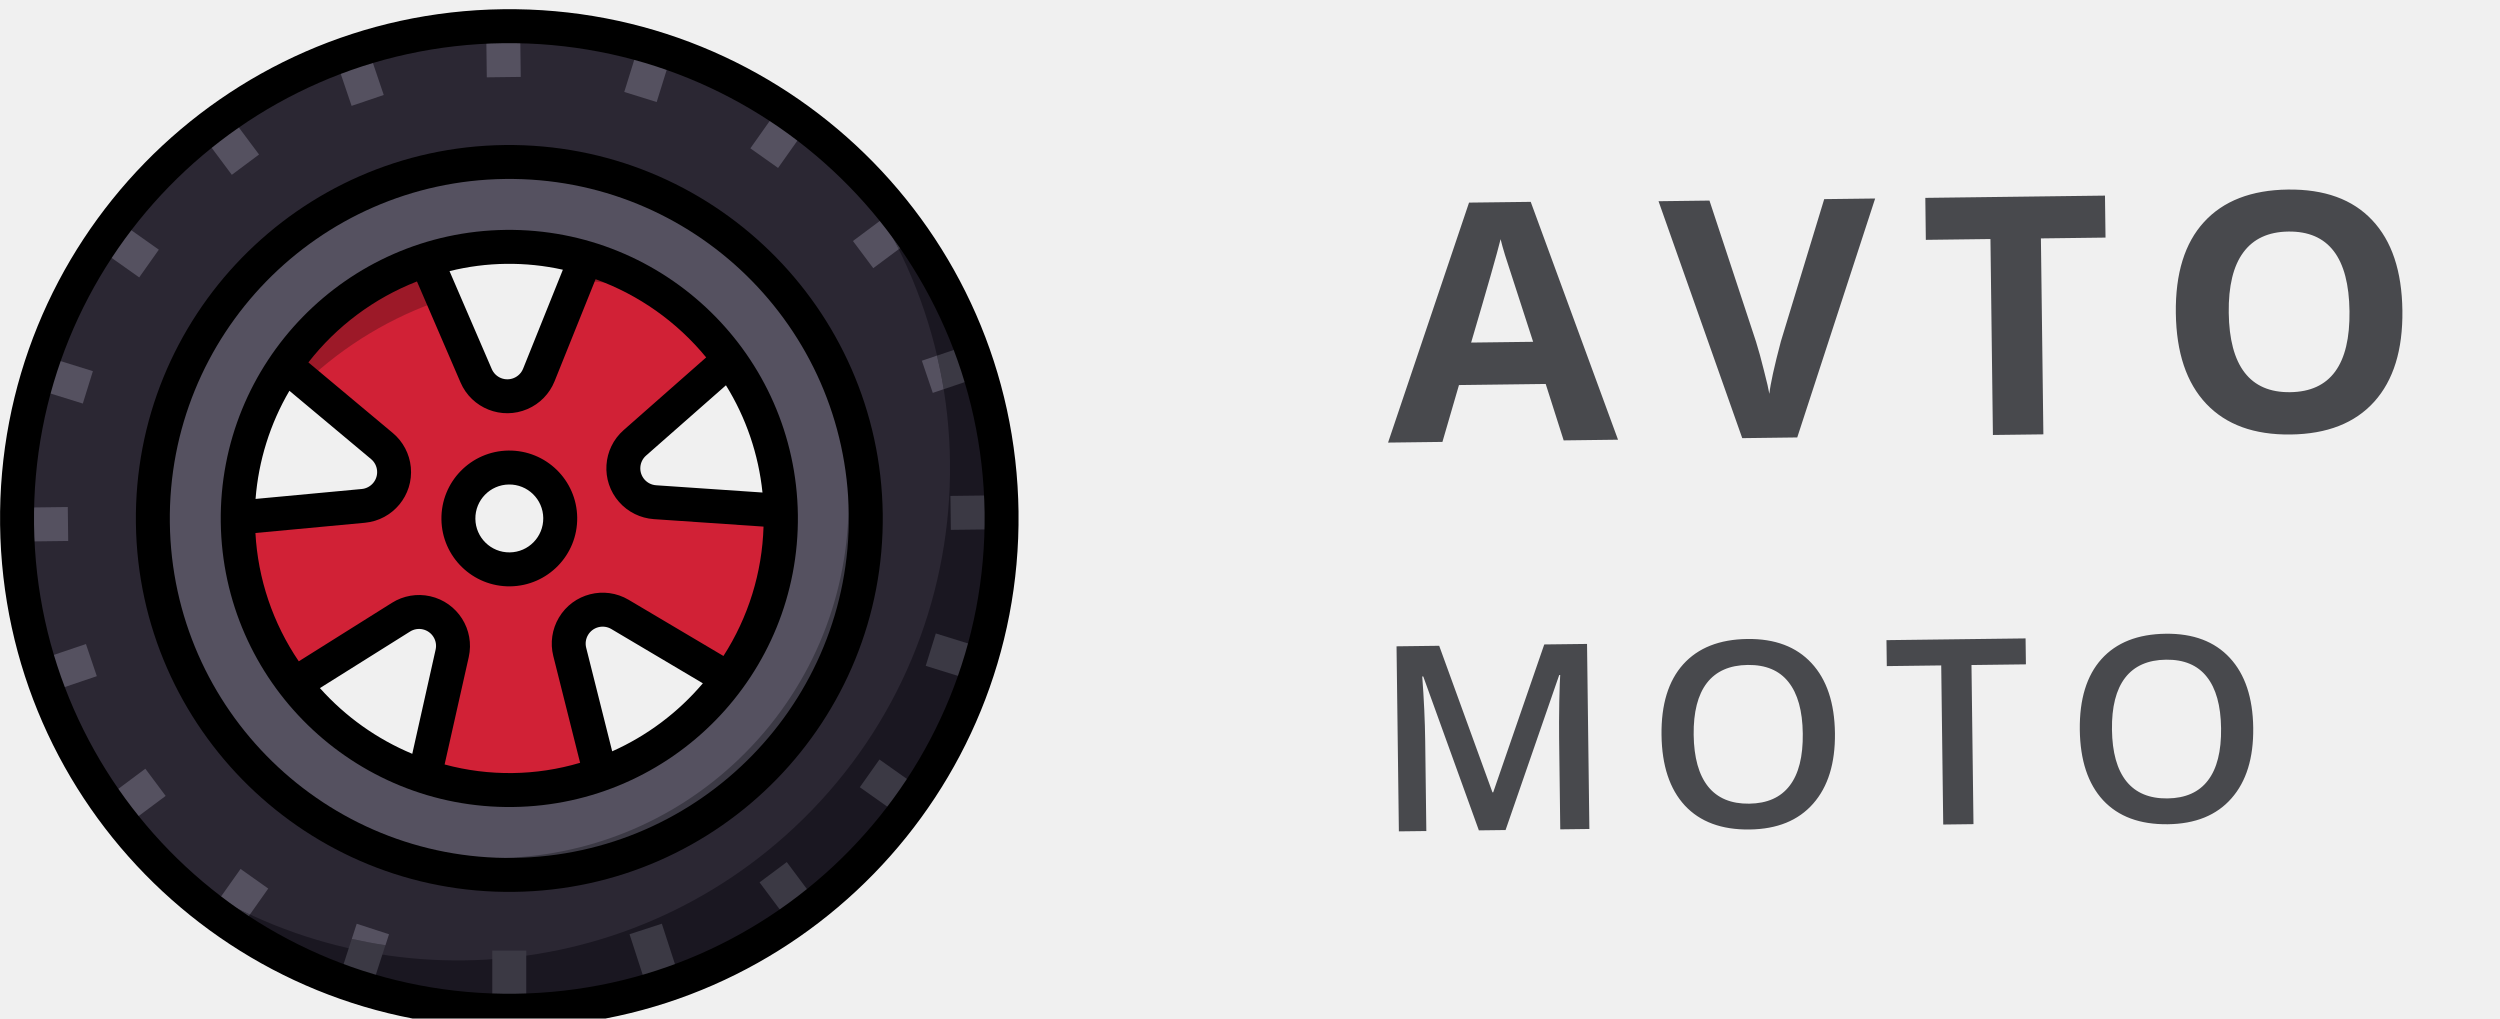
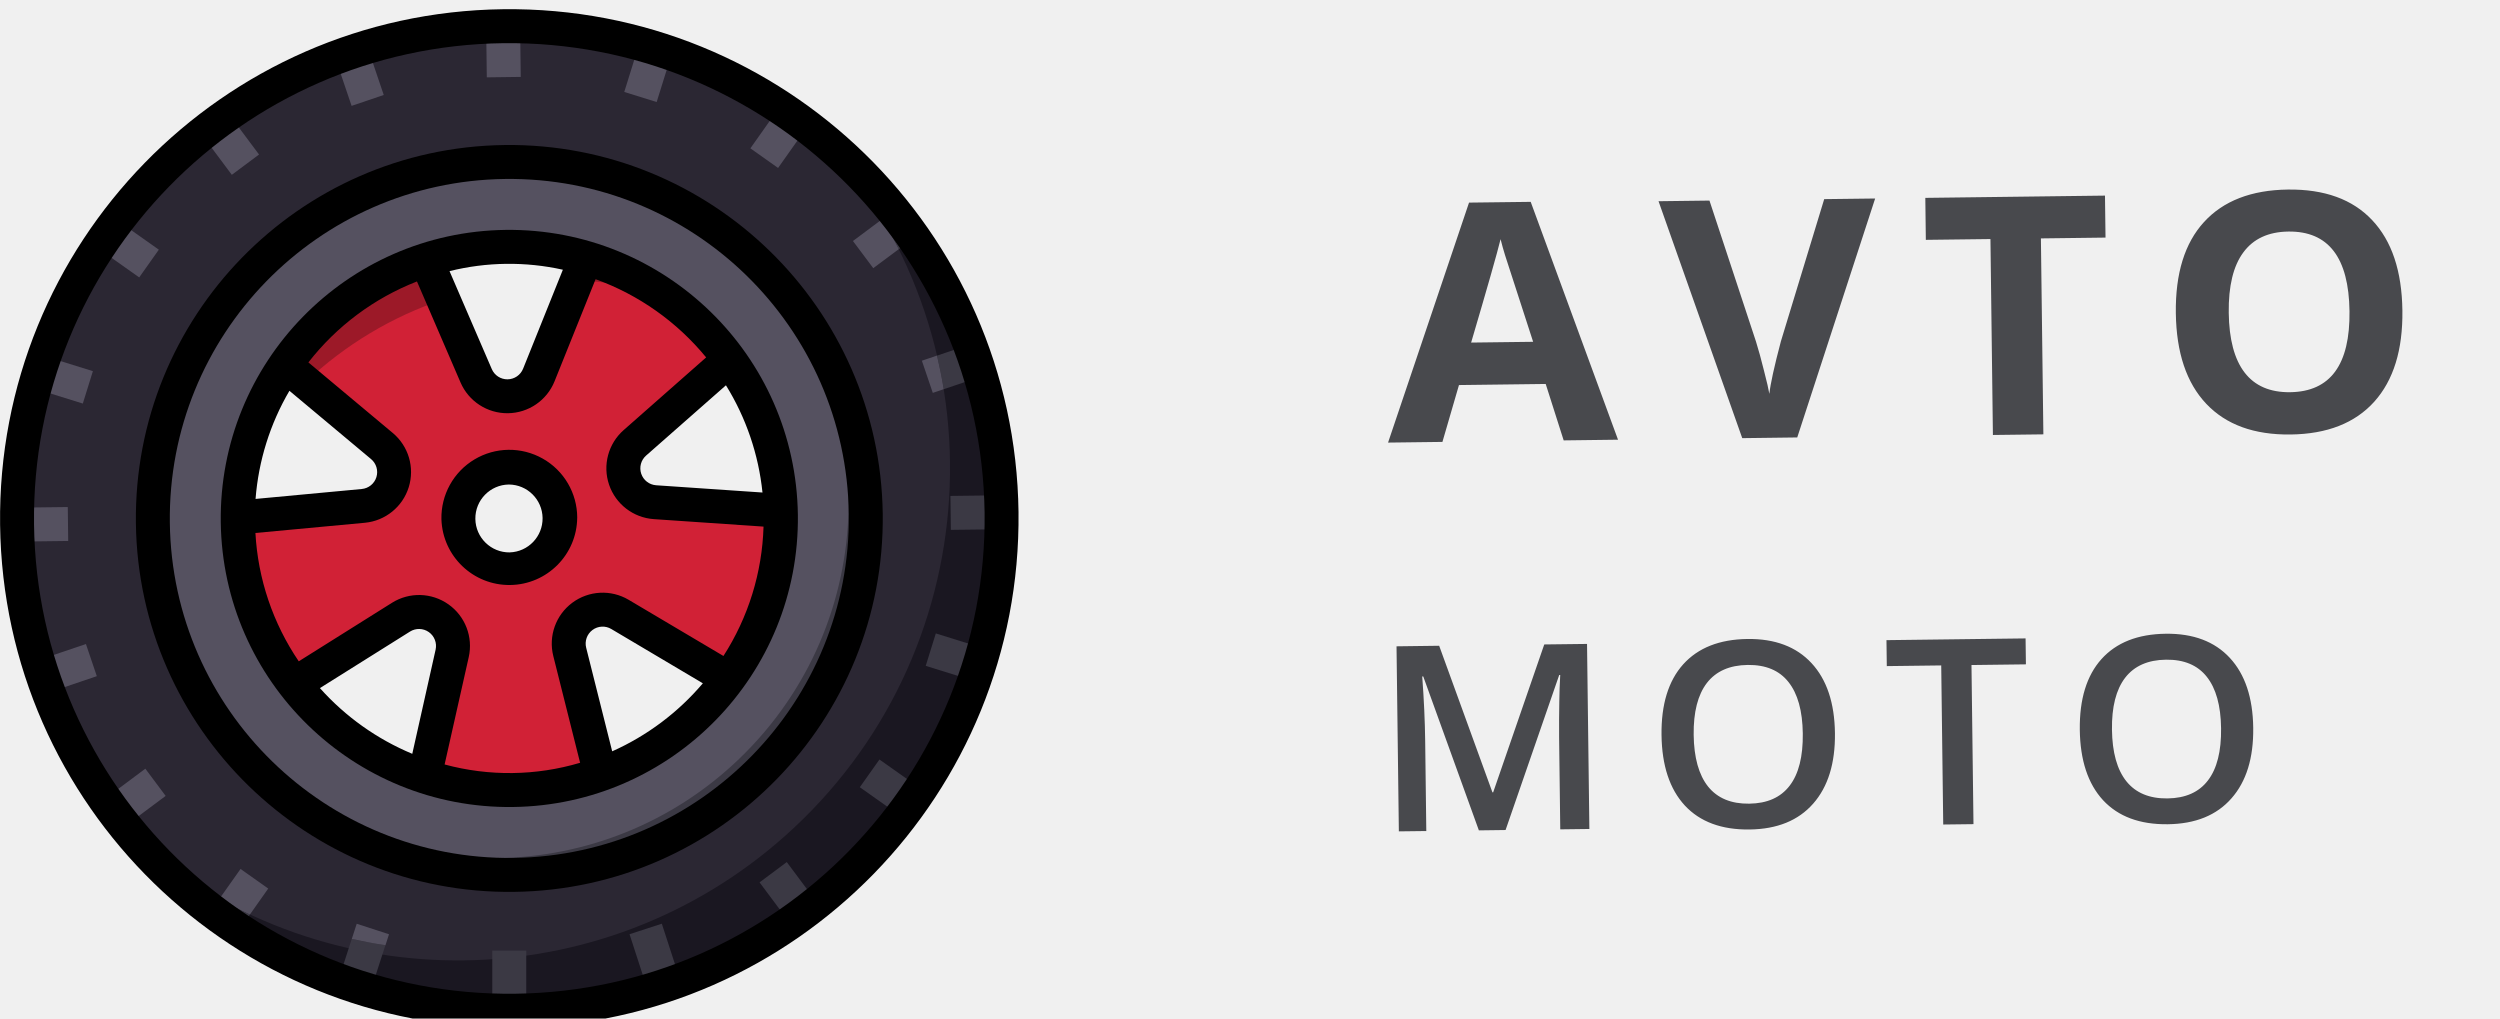
- <svg xmlns="http://www.w3.org/2000/svg" width="135" height="55" viewBox="0 0 135 55" fill="none">
-   <path d="M84.438 23.781L83.468 20.734L78.784 20.793L77.891 23.863L74.955 23.9L79.328 10.941L82.659 10.9L87.373 23.744L84.438 23.781ZM82.789 18.457C81.893 15.697 81.387 14.136 81.271 13.774C81.161 13.412 81.081 13.126 81.032 12.915C80.848 13.668 80.317 15.529 79.441 18.499L82.789 18.457ZM98.507 10.753L101.258 10.719L97.051 23.622L94.081 23.66L89.561 10.866L92.311 10.831L94.824 18.447C94.965 18.896 95.109 19.422 95.257 20.023C95.411 20.619 95.507 21.034 95.545 21.268C95.603 20.728 95.811 19.782 96.169 18.43L98.507 10.753ZM110.342 23.455L107.617 23.489L107.484 12.908L103.995 12.952L103.967 10.685L113.669 10.563L113.698 12.83L110.209 12.874L110.342 23.455ZM129.729 16.769C129.756 18.895 129.249 20.537 128.209 21.692C127.168 22.848 125.664 23.438 123.695 23.463C121.727 23.488 120.208 22.936 119.139 21.806C118.07 20.677 117.522 19.043 117.495 16.905C117.468 14.766 117.975 13.128 119.016 11.99C120.062 10.846 121.572 10.261 123.547 10.236C125.521 10.212 127.037 10.761 128.094 11.884C129.157 13.008 129.702 14.636 129.729 16.769ZM120.352 16.887C120.37 18.322 120.656 19.399 121.21 20.119C121.764 20.839 122.583 21.192 123.667 21.178C125.84 21.151 126.909 19.693 126.873 16.805C126.836 13.91 125.737 12.477 123.575 12.504C122.491 12.518 121.679 12.894 121.137 13.633C120.596 14.367 120.334 15.451 120.352 16.887Z" fill="#48494D" />
-   <path d="M79.859 44.84L76.856 36.53L76.801 36.531C76.894 37.769 76.947 38.931 76.961 40.016L77.022 44.876L75.539 44.894L75.413 34.901L77.716 34.872L80.592 42.786L80.633 42.786L83.39 34.8L85.7 34.772L85.826 44.765L84.254 44.785L84.192 39.843C84.185 39.346 84.189 38.699 84.201 37.901C84.219 37.103 84.235 36.62 84.251 36.451L84.197 36.452L81.301 44.822L79.859 44.84ZM99.087 39.587C99.107 41.214 98.715 42.484 97.911 43.396C97.111 44.309 95.966 44.774 94.476 44.793C92.968 44.812 91.802 44.38 90.98 43.497C90.162 42.609 89.743 41.341 89.722 39.691C89.701 38.041 90.091 36.77 90.891 35.875C91.696 34.981 92.852 34.524 94.36 34.505C95.846 34.487 97 34.921 97.822 35.809C98.645 36.696 99.066 37.956 99.087 39.587ZM91.458 39.683C91.474 40.913 91.734 41.844 92.239 42.476C92.743 43.103 93.483 43.411 94.458 43.398C95.429 43.386 96.156 43.063 96.641 42.428C97.13 41.792 97.366 40.853 97.35 39.609C97.335 38.383 97.077 37.457 96.577 36.829C96.082 36.202 95.349 35.895 94.378 35.907C93.398 35.919 92.662 36.245 92.168 36.885C91.68 37.524 91.443 38.457 91.458 39.683ZM106.568 44.504L104.934 44.525L104.826 35.933L101.887 35.97L101.869 34.568L109.381 34.474L109.399 35.875L106.46 35.912L106.568 44.504ZM121.674 39.303C121.695 40.93 121.303 42.2 120.498 43.112C119.698 44.025 118.554 44.49 117.063 44.509C115.555 44.528 114.39 44.096 113.567 43.213C112.749 42.325 112.33 41.057 112.309 39.407C112.289 37.758 112.678 36.486 113.478 35.592C114.283 34.697 115.439 34.241 116.948 34.222C118.433 34.203 119.587 34.637 120.41 35.525C121.232 36.413 121.654 37.672 121.674 39.303ZM114.046 39.399C114.061 40.63 114.321 41.561 114.826 42.192C115.331 42.819 116.071 43.127 117.046 43.115C118.017 43.102 118.744 42.779 119.228 42.144C119.717 41.509 119.954 40.569 119.938 39.325C119.923 38.099 119.665 37.173 119.165 36.546C118.669 35.918 117.936 35.611 116.965 35.623C115.986 35.635 115.249 35.961 114.756 36.601C114.267 37.241 114.03 38.173 114.046 39.399Z" fill="#48494D" />
-   <g clip-path="url(#clip0)">
-     <path d="M42.154 27.581L35.364 27.116C34.354 27.047 33.59 26.173 33.659 25.163C33.691 24.68 33.914 24.23 34.278 23.91L39.386 19.416C37.482 16.777 34.757 14.845 31.638 13.921L29.096 20.242C28.718 21.181 27.65 21.636 26.711 21.258C26.262 21.078 25.903 20.727 25.712 20.284L23.019 14.035C19.924 15.037 17.248 17.037 15.411 19.723L20.631 24.087C21.408 24.737 21.511 25.893 20.862 26.67C20.551 27.041 20.107 27.274 19.625 27.32L12.849 27.955C12.85 28.033 12.839 28.108 12.84 28.186C12.878 31.362 13.954 34.439 15.902 36.948L21.661 33.335C22.518 32.797 23.65 33.056 24.188 33.914C24.445 34.324 24.529 34.819 24.424 35.291L22.932 41.929C26.021 42.958 29.366 42.916 32.428 41.809L30.77 35.211C30.523 34.23 31.118 33.233 32.101 32.986C32.57 32.868 33.066 32.94 33.483 33.187L39.328 36.648C41.212 34.091 42.21 30.988 42.169 27.812C42.168 27.734 42.157 27.659 42.154 27.581ZM27.538 30.746C26.019 30.765 24.772 29.55 24.753 28.031C24.734 26.512 25.95 25.265 27.469 25.246C28.987 25.227 30.234 26.443 30.253 27.962C30.272 29.48 29.056 30.727 27.538 30.746Z" fill="#D12136" />
-     <path d="M27.169 1.415C12.489 1.599 0.737 13.65 0.922 28.33C1.106 43.01 13.157 54.762 27.837 54.578C42.517 54.393 54.269 42.342 54.084 27.662C53.9 12.982 41.849 1.23 27.169 1.415ZM27.687 42.662C19.587 42.763 12.939 36.28 12.838 28.18C12.736 20.081 19.219 13.432 27.319 13.331C35.419 13.229 42.067 19.712 42.169 27.812C42.27 35.912 35.787 42.56 27.687 42.662Z" fill="#2B2733" />
-     <path d="M44.616 7.662C54.35 18.648 53.336 35.445 42.35 45.178C32.48 53.923 17.692 54.109 7.606 45.615C17.335 56.605 34.131 57.628 45.122 47.898C56.112 38.168 57.135 21.373 47.405 10.382C46.543 9.408 45.611 8.5 44.616 7.662Z" fill="#1A1721" />
-     <path d="M18.986 5.717L20.722 5.129L19.84 2.524L18.103 3.112L18.986 5.717Z" fill="#555160" />
-     <path d="M34.844 53.063L36.588 52.496L35.739 49.88L33.995 50.447L34.844 53.063Z" fill="#3B3944" />
-     <path d="M28.086 1.403L26.253 1.427L26.287 4.176L28.12 4.153L28.086 1.403Z" fill="#555160" />
-     <path d="M28.417 51.333H26.583V54.083H28.417V51.333Z" fill="#3B3944" />
-     <path d="M12.518 9.44L13.988 8.344L12.343 6.14L10.874 7.236L12.518 9.44Z" fill="#555160" />
-     <path d="M42.661 49.852L44.13 48.755L42.486 46.552L41.016 47.648L42.661 49.852Z" fill="#3B3944" />
-     <path d="M7.517 14.98L8.576 13.483L6.332 11.895L5.273 13.391L7.517 14.98Z" fill="#555160" />
-     <path d="M48.675 44.098L49.734 42.602L47.49 41.013L46.431 42.51L48.675 44.098Z" fill="#3B3944" />
-     <path d="M4.472 21.792L5.016 20.042L2.39 19.225L1.846 20.976L4.472 21.792Z" fill="#555160" />
-     <path d="M52.615 36.773L53.16 35.022L50.534 34.206L49.989 35.956L52.615 36.773Z" fill="#3B3944" />
-     <path d="M3.66 27.379L0.91 27.414L0.933 29.247L3.683 29.212L3.66 27.379Z" fill="#555160" />
-     <path d="M54.073 26.746L51.323 26.78L51.346 28.613L54.096 28.579L54.073 26.746Z" fill="#3B3944" />
-     <path d="M2.624 37.396L5.228 36.513L4.64 34.777L2.035 35.659L2.624 37.396Z" fill="#555160" />
-     <path d="M6.74 44.623L8.945 42.979L7.848 41.51L5.644 43.154L6.74 44.623Z" fill="#555160" />
-     <path d="M42.016 9.069L43.604 6.824L42.107 5.766L40.519 8.01L42.016 9.069Z" fill="#555160" />
-     <path d="M35.461 5.51L36.278 2.885L34.527 2.34L33.71 4.966L35.461 5.51Z" fill="#555160" />
-     <path d="M52.975 20.333L52.386 18.599L50.596 19.205C50.737 19.803 50.86 20.407 50.959 21.019L52.975 20.333Z" fill="#3B3944" />
-     <path d="M49.359 12.836L48.264 11.367L47.644 11.833C47.956 12.364 48.257 12.903 48.533 13.457L49.359 12.836Z" fill="#3B3944" />
-     <path d="M11.401 49.168L12.897 50.226L13.494 49.385C12.932 49.123 12.387 48.836 11.848 48.537L11.401 49.168Z" fill="#3B3944" />
-     <path d="M18.413 52.498L20.155 53.066L20.812 51.042C20.199 50.95 19.594 50.834 18.994 50.702L18.413 52.498Z" fill="#3B3944" />
-     <path d="M50.37 21.216L50.959 21.016C50.86 20.404 50.737 19.8 50.596 19.202L49.781 19.479L50.37 21.216Z" fill="#555160" />
-     <path d="M47.156 14.481L48.533 13.456C48.257 12.901 47.956 12.363 47.644 11.831L46.059 13.014L47.156 14.481Z" fill="#555160" />
-     <path d="M12.99 46.923L11.848 48.537C12.386 48.836 12.932 49.123 13.494 49.385L14.485 47.982L12.99 46.923Z" fill="#555160" />
-     <path d="M19.263 49.883L18.997 50.702C19.596 50.834 20.201 50.95 20.815 51.042L21.007 50.45L19.263 49.883Z" fill="#555160" />
-     <path d="M27.261 8.748C16.631 8.881 8.121 17.607 8.255 28.238C8.388 38.869 17.114 47.378 27.745 47.245C38.376 47.111 46.885 38.385 46.752 27.754C46.618 17.124 37.892 8.614 27.261 8.748ZM27.687 42.662C19.587 42.763 12.939 36.28 12.838 28.18C12.736 20.081 19.219 13.432 27.319 13.331C35.419 13.229 42.067 19.712 42.169 27.812C42.27 35.912 35.787 42.56 27.687 42.662Z" fill="#555160" />
-     <path d="M40.457 13.784C47.816 21.439 47.577 33.612 39.921 40.972C32.612 47.998 21.105 48.143 13.621 41.303C20.96 48.98 33.133 49.254 40.811 41.916C48.489 34.577 48.763 22.404 41.424 14.726C41.113 14.401 40.79 14.086 40.457 13.784Z" fill="#3B3944" />
-     <path d="M35.693 15.85C34.447 15.004 33.079 14.355 31.635 13.927L31.145 15.144C32.683 15.205 34.209 15.442 35.693 15.85Z" fill="#9C1928" />
-     <path d="M23.937 16.171L23.019 14.035C19.924 15.037 17.248 17.037 15.411 19.722L16.502 20.634C18.627 18.624 21.164 17.102 23.937 16.171Z" fill="#9C1928" />
-     <path d="M27.25 7.831C16.113 7.971 7.198 17.113 7.338 28.25C7.478 39.386 16.62 48.301 27.756 48.161C38.893 48.021 47.808 38.88 47.668 27.743C47.516 16.611 38.382 7.704 27.25 7.831ZM27.733 46.328C17.609 46.455 9.298 38.351 9.171 28.227C9.044 18.102 17.148 9.792 27.273 9.664C37.398 9.537 45.708 17.641 45.835 27.766C45.95 37.885 37.852 46.189 27.733 46.328Z" fill="black" />
-     <path d="M27.307 12.414C18.701 12.522 11.813 19.586 11.921 28.192C12.029 36.798 19.093 43.687 27.699 43.578C36.305 43.47 43.193 36.406 43.085 27.8C42.968 19.198 35.91 12.315 27.307 12.414ZM41.174 26.596L35.428 26.204C34.923 26.168 34.543 25.73 34.579 25.225C34.596 24.985 34.706 24.762 34.886 24.603L39.201 20.806C40.289 22.562 40.963 24.542 41.174 26.596ZM30.395 14.565L28.248 19.909C28.058 20.378 27.525 20.606 27.055 20.417C26.831 20.327 26.651 20.151 26.556 19.93L24.274 14.641C26.281 14.142 28.377 14.116 30.395 14.565ZM15.626 21.1L20.037 24.79C20.425 25.114 20.478 25.693 20.152 26.081C19.997 26.266 19.775 26.384 19.535 26.406L13.8 26.942C13.96 24.881 14.584 22.884 15.629 21.1L15.626 21.1L15.626 21.1ZM17.274 37.158L22.142 34.104C22.57 33.834 23.137 33.964 23.406 34.392C23.535 34.597 23.578 34.845 23.523 35.081L22.263 40.706C20.357 39.911 18.653 38.699 17.276 37.158L17.274 37.158L17.274 37.158ZM24.009 41.282L25.312 35.483C25.644 34.001 24.713 32.531 23.231 32.197C22.523 32.038 21.781 32.165 21.167 32.551L16.134 35.711C14.738 33.657 13.929 31.262 13.793 28.782L19.706 28.229C21.218 28.086 22.328 26.744 22.185 25.232C22.116 24.512 21.767 23.847 21.211 23.382L16.653 19.57C18.179 17.612 20.204 16.102 22.516 15.198L24.869 20.653C25.47 22.048 27.088 22.691 28.483 22.089C29.15 21.802 29.675 21.263 29.946 20.59L32.162 15.077C34.496 15.922 36.558 17.381 38.133 19.3L33.677 23.225C32.537 24.229 32.426 25.966 33.43 27.106C33.909 27.65 34.583 27.983 35.306 28.033L41.231 28.437C41.158 30.92 40.409 33.334 39.066 35.423L33.948 32.39C32.642 31.615 30.954 32.046 30.18 33.352C29.81 33.977 29.701 34.721 29.878 35.426L31.326 41.191C28.943 41.899 26.411 41.931 24.012 41.282L24.009 41.282ZM33.058 40.57L31.654 34.979C31.53 34.489 31.828 33.99 32.319 33.867C32.554 33.808 32.802 33.844 33.011 33.967L37.954 36.898C36.618 38.473 34.946 39.728 33.061 40.57L33.058 40.57L33.058 40.57Z" fill="black" />
-     <path d="M31.169 27.95C31.144 25.925 29.482 24.305 27.457 24.33C25.432 24.355 23.811 26.018 23.837 28.042C23.862 30.067 25.524 31.688 27.549 31.663C29.574 31.637 31.195 29.975 31.169 27.95ZM27.526 29.829C26.513 29.842 25.683 29.032 25.67 28.019C25.657 27.006 26.467 26.176 27.48 26.163C28.493 26.15 29.324 26.96 29.336 27.973C29.349 28.986 28.539 29.817 27.526 29.829Z" fill="black" />
-     <path d="M27.849 55.494C12.662 55.685 0.196 43.529 0.005 28.342C-0.186 13.155 11.97 0.689 27.158 0.498C42.345 0.308 54.81 12.464 55.001 27.651C55.174 42.831 43.028 55.286 27.849 55.494ZM27.181 2.332C13.007 2.51 1.66 14.145 1.838 28.319C2.017 42.493 13.651 53.839 27.826 53.661C42 53.483 53.346 41.848 53.168 27.674C52.973 13.506 41.349 2.17 27.181 2.332Z" fill="black" />
+ <svg xmlns="http://www.w3.org/2000/svg" width="135" height="55" fill="none">
+   <path d="m84.438 23.78-.97-3.046-4.684.059-.893 3.07-2.936.037 4.373-12.959 3.33-.041 4.715 12.844-2.935.037Zm-1.649-5.323c-.896-2.76-1.402-4.321-1.518-4.683a14.79 14.79 0 0 1-.24-.859c-.183.753-.714 2.614-1.59 5.584l3.348-.042Zm15.718-7.704 2.751-.034-4.207 12.903-2.97.038-4.52-12.794 2.75-.035 2.513 7.616c.14.449.285.975.433 1.576.154.596.25 1.01.288 1.245.058-.54.266-1.486.624-2.838l2.338-7.677Zm11.835 12.702-2.725.034-.133-10.58-3.489.043-.028-2.267 9.702-.122.029 2.267-3.489.044.133 10.581Zm19.387-6.686c.027 2.127-.48 3.768-1.52 4.924-1.041 1.155-2.545 1.745-4.514 1.77-1.968.025-3.487-.527-4.556-1.657-1.069-1.129-1.617-2.763-1.644-4.901-.027-2.139.48-3.777 1.521-4.915 1.046-1.144 2.556-1.729 4.531-1.754 1.974-.024 3.49.525 4.547 1.648 1.063 1.124 1.608 2.752 1.635 4.885Zm-9.377.118c.018 1.435.304 2.512.858 3.232.554.72 1.373 1.073 2.457 1.06 2.173-.028 3.242-1.486 3.206-4.374-.037-2.895-1.136-4.328-3.298-4.301-1.084.014-1.896.39-2.438 1.13-.541.733-.803 1.817-.785 3.253ZM79.859 44.84l-3.003-8.31H76.8c.093 1.24.146 2.401.16 3.486l.06 4.86-1.482.018-.126-9.993 2.303-.03 2.876 7.915h.04L83.39 34.8l2.31-.028.126 9.993-1.572.02-.062-4.942a70.927 70.927 0 0 1 .01-1.942 30.58 30.58 0 0 1 .05-1.45h-.055l-2.896 8.37-1.442.019Zm19.228-5.253c.02 1.627-.372 2.897-1.176 3.81-.8.912-1.945 1.377-3.435 1.396-1.508.019-2.674-.413-3.496-1.296-.818-.888-1.237-2.156-1.258-3.806-.02-1.65.369-2.921 1.169-3.816.805-.894 1.961-1.35 3.47-1.37 1.485-.018 2.639.416 3.461 1.304.823.887 1.244 2.147 1.265 3.778Zm-7.629.096c.016 1.23.276 2.161.78 2.793.505.627 1.245.935 2.22.922.971-.012 1.698-.335 2.183-.97.489-.636.725-1.575.71-2.82-.016-1.225-.274-2.151-.774-2.779-.495-.627-1.228-.934-2.199-.922-.98.012-1.716.338-2.21.978-.488.64-.725 1.572-.71 2.798Zm15.11 4.821-1.634.02-.108-8.591-2.939.037-.018-1.402 7.512-.094.018 1.401-2.939.037.108 8.592Zm15.106-5.2c.021 1.626-.371 2.896-1.176 3.808-.8.913-1.944 1.378-3.435 1.397-1.508.02-2.673-.413-3.496-1.296-.818-.888-1.237-2.156-1.258-3.806-.02-1.65.369-2.921 1.169-3.815.805-.895 1.961-1.351 3.47-1.37 1.485-.019 2.639.415 3.462 1.303.822.888 1.244 2.147 1.264 3.778Zm-7.628.095c.015 1.23.275 2.162.78 2.793.505.627 1.245.935 2.22.923.971-.013 1.698-.336 2.182-.971.489-.635.726-1.575.71-2.819-.015-1.226-.273-2.152-.773-2.78-.496-.627-1.229-.934-2.2-.922-.979.012-1.716.338-2.209.978-.489.64-.726 1.572-.71 2.798Z" fill="#48494D" />
+   <g clip-path="url(#a)">
+     <path d="m42.154 27.581-6.79-.465a1.833 1.833 0 0 1-1.086-3.206l5.108-4.494a14.71 14.71 0 0 0-7.748-5.495l-2.542 6.32a1.833 1.833 0 0 1-3.384.043l-2.693-6.25a14.71 14.71 0 0 0-7.608 5.688l5.22 4.365a1.833 1.833 0 0 1-1.006 3.233l-6.776.635c.001.078-.01.153-.009.231a14.573 14.573 0 0 0 3.062 8.762l5.759-3.613a1.834 1.834 0 0 1 2.763 1.956l-1.492 6.638a14.477 14.477 0 0 0 9.496-.12l-1.658-6.598a1.833 1.833 0 0 1 2.713-2.024l5.845 3.461a14.572 14.572 0 0 0 2.84-8.836c0-.078-.011-.153-.014-.23Zm-14.616 3.165a2.75 2.75 0 1 1-.07-5.5 2.75 2.75 0 0 1 .07 5.5Z" fill="#D12136" />
+     <path d="M27.17 1.415C12.488 1.599.736 13.65.921 28.33c.184 14.68 12.235 26.432 26.915 26.248 14.68-.185 26.432-12.236 26.247-26.916C53.9 12.982 41.85 1.231 27.17 1.415Zm.517 41.247c-8.1.101-14.748-6.382-14.85-14.482-.101-8.1 6.382-14.748 14.482-14.85 8.1-.101 14.748 6.382 14.85 14.482.101 8.1-6.382 14.748-14.482 14.85Z" fill="#2B2733" />
+     <path d="M44.616 7.662c9.734 10.986 8.72 27.783-2.266 37.516-9.87 8.745-24.658 8.93-34.744.437 9.729 10.99 26.525 12.013 37.516 2.283 10.99-9.73 12.013-26.525 2.283-37.516a26.598 26.598 0 0 0-2.789-2.72Z" fill="#1A1721" />
+     <path d="m18.986 5.717 1.736-.588-.882-2.605-1.737.588.883 2.605Z" fill="#555160" />
+     <path d="m34.844 53.063 1.744-.567-.85-2.616-1.743.567.85 2.616Z" fill="#3B3944" />
+     <path d="m28.086 1.403-1.833.024.034 2.75 1.833-.024-.034-2.75Z" fill="#555160" />
+     <path d="M28.417 51.333h-1.834v2.75h1.834v-2.75Z" fill="#3B3944" />
+     <path d="m12.518 9.44 1.47-1.096-1.645-2.204-1.469 1.096 1.644 2.204Z" fill="#555160" />
+     <path d="m42.66 49.852 1.47-1.096-1.644-2.204-1.47 1.096 1.645 2.204Z" fill="#3B3944" />
+     <path d="m7.517 14.98 1.06-1.497-2.245-1.588-1.06 1.496 2.245 1.589Z" fill="#555160" />
+     <path d="m48.675 44.098 1.06-1.496-2.245-1.589-1.06 1.497 2.245 1.588Z" fill="#3B3944" />
+     <path d="m4.472 21.792.544-1.75-2.626-.817-.544 1.75 2.626.817Z" fill="#555160" />
+     <path d="m52.615 36.773.545-1.75-2.626-.818-.545 1.751 2.626.817Z" fill="#3B3944" />
+     <path d="m3.66 27.38-2.75.034.023 1.833 2.75-.035-.023-1.833Z" fill="#555160" />
+     <path d="m54.073 26.746-2.75.034.023 1.833 2.75-.034-.023-1.833Z" fill="#3B3944" />
+     <path d="m2.624 37.396 2.604-.883-.588-1.736-2.605.882.589 1.737ZM6.74 44.623l2.205-1.644-1.097-1.47-2.204 1.645 1.096 1.47ZM42.016 9.07l1.588-2.246-1.497-1.058L40.52 8.01l1.497 1.06ZM35.46 5.51l.818-2.625-1.75-.545-.818 2.626 1.75.544Z" fill="#555160" />
+     <path d="m52.975 20.333-.59-1.734-1.789.606c.14.598.264 1.202.363 1.814l2.016-.686ZM49.36 12.836l-1.096-1.469-.62.466c.312.53.613 1.07.889 1.624l.826-.62ZM11.4 49.168l1.497 1.058.597-.841a26.46 26.46 0 0 1-1.646-.848l-.447.631ZM18.413 52.498l1.742.568.657-2.024a26.582 26.582 0 0 1-1.818-.34l-.58 1.796Z" fill="#3B3944" />
+     <path d="m50.37 21.216.59-.2c-.1-.612-.223-1.216-.364-1.814l-.815.276.59 1.738ZM47.156 14.481l1.377-1.025a26.396 26.396 0 0 0-.889-1.625l-1.585 1.183 1.097 1.467ZM12.99 46.923l-1.142 1.614c.538.299 1.084.586 1.646.848l.99-1.403-1.494-1.059ZM19.263 49.883l-.266.819c.6.133 1.204.248 1.818.34l.192-.592-1.744-.567ZM27.261 8.748c-10.63.133-19.14 8.86-19.006 19.49.133 10.63 8.86 19.14 19.49 19.007 10.63-.134 19.14-8.86 19.007-19.49-.134-10.631-8.86-19.14-19.49-19.007Zm.426 33.914c-8.1.101-14.748-6.382-14.85-14.482-.101-8.1 6.382-14.748 14.482-14.85 8.1-.101 14.748 6.382 14.85 14.482.101 8.1-6.382 14.748-14.482 14.85Z" fill="#555160" />
+     <path d="M40.457 13.784c7.36 7.655 7.12 19.828-.536 27.188-7.309 7.026-18.816 7.171-26.3.33 7.339 7.678 19.512 7.952 27.19.614 7.678-7.34 7.952-19.512.613-27.19-.311-.325-.634-.64-.967-.942Z" fill="#3B3944" />
+     <path d="M35.693 15.85a14.628 14.628 0 0 0-4.058-1.923l-.49 1.217a20.15 20.15 0 0 1 4.548.706ZM23.937 16.171l-.918-2.136a14.71 14.71 0 0 0-7.608 5.687l1.09.912a20.14 20.14 0 0 1 7.436-4.463Z" fill="#9C1928" />
+     <path d="M27.25 7.831c-11.137.14-20.052 9.282-19.912 20.419.14 11.136 9.282 20.051 20.418 19.911 11.137-.14 20.052-9.281 19.912-20.418C47.516 16.61 38.382 7.704 27.25 7.83Zm.483 38.497c-10.124.127-18.435-7.977-18.562-18.101-.127-10.125 7.977-18.435 18.102-18.563 10.125-.127 18.435 7.977 18.562 18.102.115 10.12-7.983 18.423-18.102 18.562Z" fill="#000" />
+     <path d="M27.307 12.414c-8.605.108-15.494 7.172-15.386 15.778.108 8.606 7.172 15.495 15.778 15.386 8.606-.108 15.494-7.172 15.386-15.778-.117-8.602-7.175-15.485-15.778-15.386Zm13.867 14.182-5.746-.392a.917.917 0 0 1-.542-1.6l4.315-3.798a13.634 13.634 0 0 1 1.973 5.79ZM30.395 14.565l-2.147 5.344a.916.916 0 0 1-1.692.02l-2.282-5.288c2.007-.499 4.103-.525 6.121-.076ZM15.626 21.1l4.411 3.69a.916.916 0 0 1-.502 1.616l-5.735.536c.16-2.061.784-4.058 1.83-5.842h-.004Zm1.648 16.058 4.868-3.054a.917.917 0 0 1 1.381.977l-1.26 5.625a13.813 13.813 0 0 1-4.987-3.548h-.002Zm6.735 4.124 1.303-5.799a2.75 2.75 0 0 0-4.145-2.932l-5.034 3.16a13.66 13.66 0 0 1-2.34-6.93l5.913-.552a2.75 2.75 0 0 0 1.505-4.847l-4.558-3.812a13.803 13.803 0 0 1 5.863-4.372l2.353 5.455a2.75 2.75 0 0 0 5.077-.063l2.216-5.513a13.803 13.803 0 0 1 5.97 4.223l-4.455 3.925a2.75 2.75 0 0 0 1.629 4.808l5.925.404a13.66 13.66 0 0 1-2.165 6.986l-5.118-3.033a2.75 2.75 0 0 0-4.07 3.036l1.448 5.764a13.4 13.4 0 0 1-7.314.092h-.003Zm9.049-.712-1.404-5.59a.916.916 0 0 1 1.357-1.013l4.943 2.931a13.805 13.805 0 0 1-4.893 3.672h-.003Z" fill="#000" />
+     <path d="M31.17 27.95a3.667 3.667 0 1 0-7.333.092 3.667 3.667 0 0 0 7.332-.092Zm-3.644 1.88a1.833 1.833 0 1 1-.047-3.666 1.833 1.833 0 0 1 .047 3.665Z" fill="#000" />
+     <path d="M27.849 55.494C12.66 55.684.196 43.53.005 28.342-.185 13.155 11.97.689 27.158.498 42.345.308 54.81 12.464 55 27.651c.173 15.18-11.973 27.635-27.152 27.843ZM27.18 2.332C13.006 2.51 1.66 14.145 1.838 28.319c.179 14.174 11.813 25.52 25.988 25.342C42 53.483 53.346 41.848 53.168 27.674 52.973 13.506 41.348 2.17 27.18 2.332Z" fill="#000" />
  </g>
  <defs>
-     <clipPath id="clip0">
-       <rect width="55" height="55" fill="white" />
+     <clipPath id="a">
+       <path fill="#fff" d="M0 0h55v55H0z" />
    </clipPath>
  </defs>
</svg>
